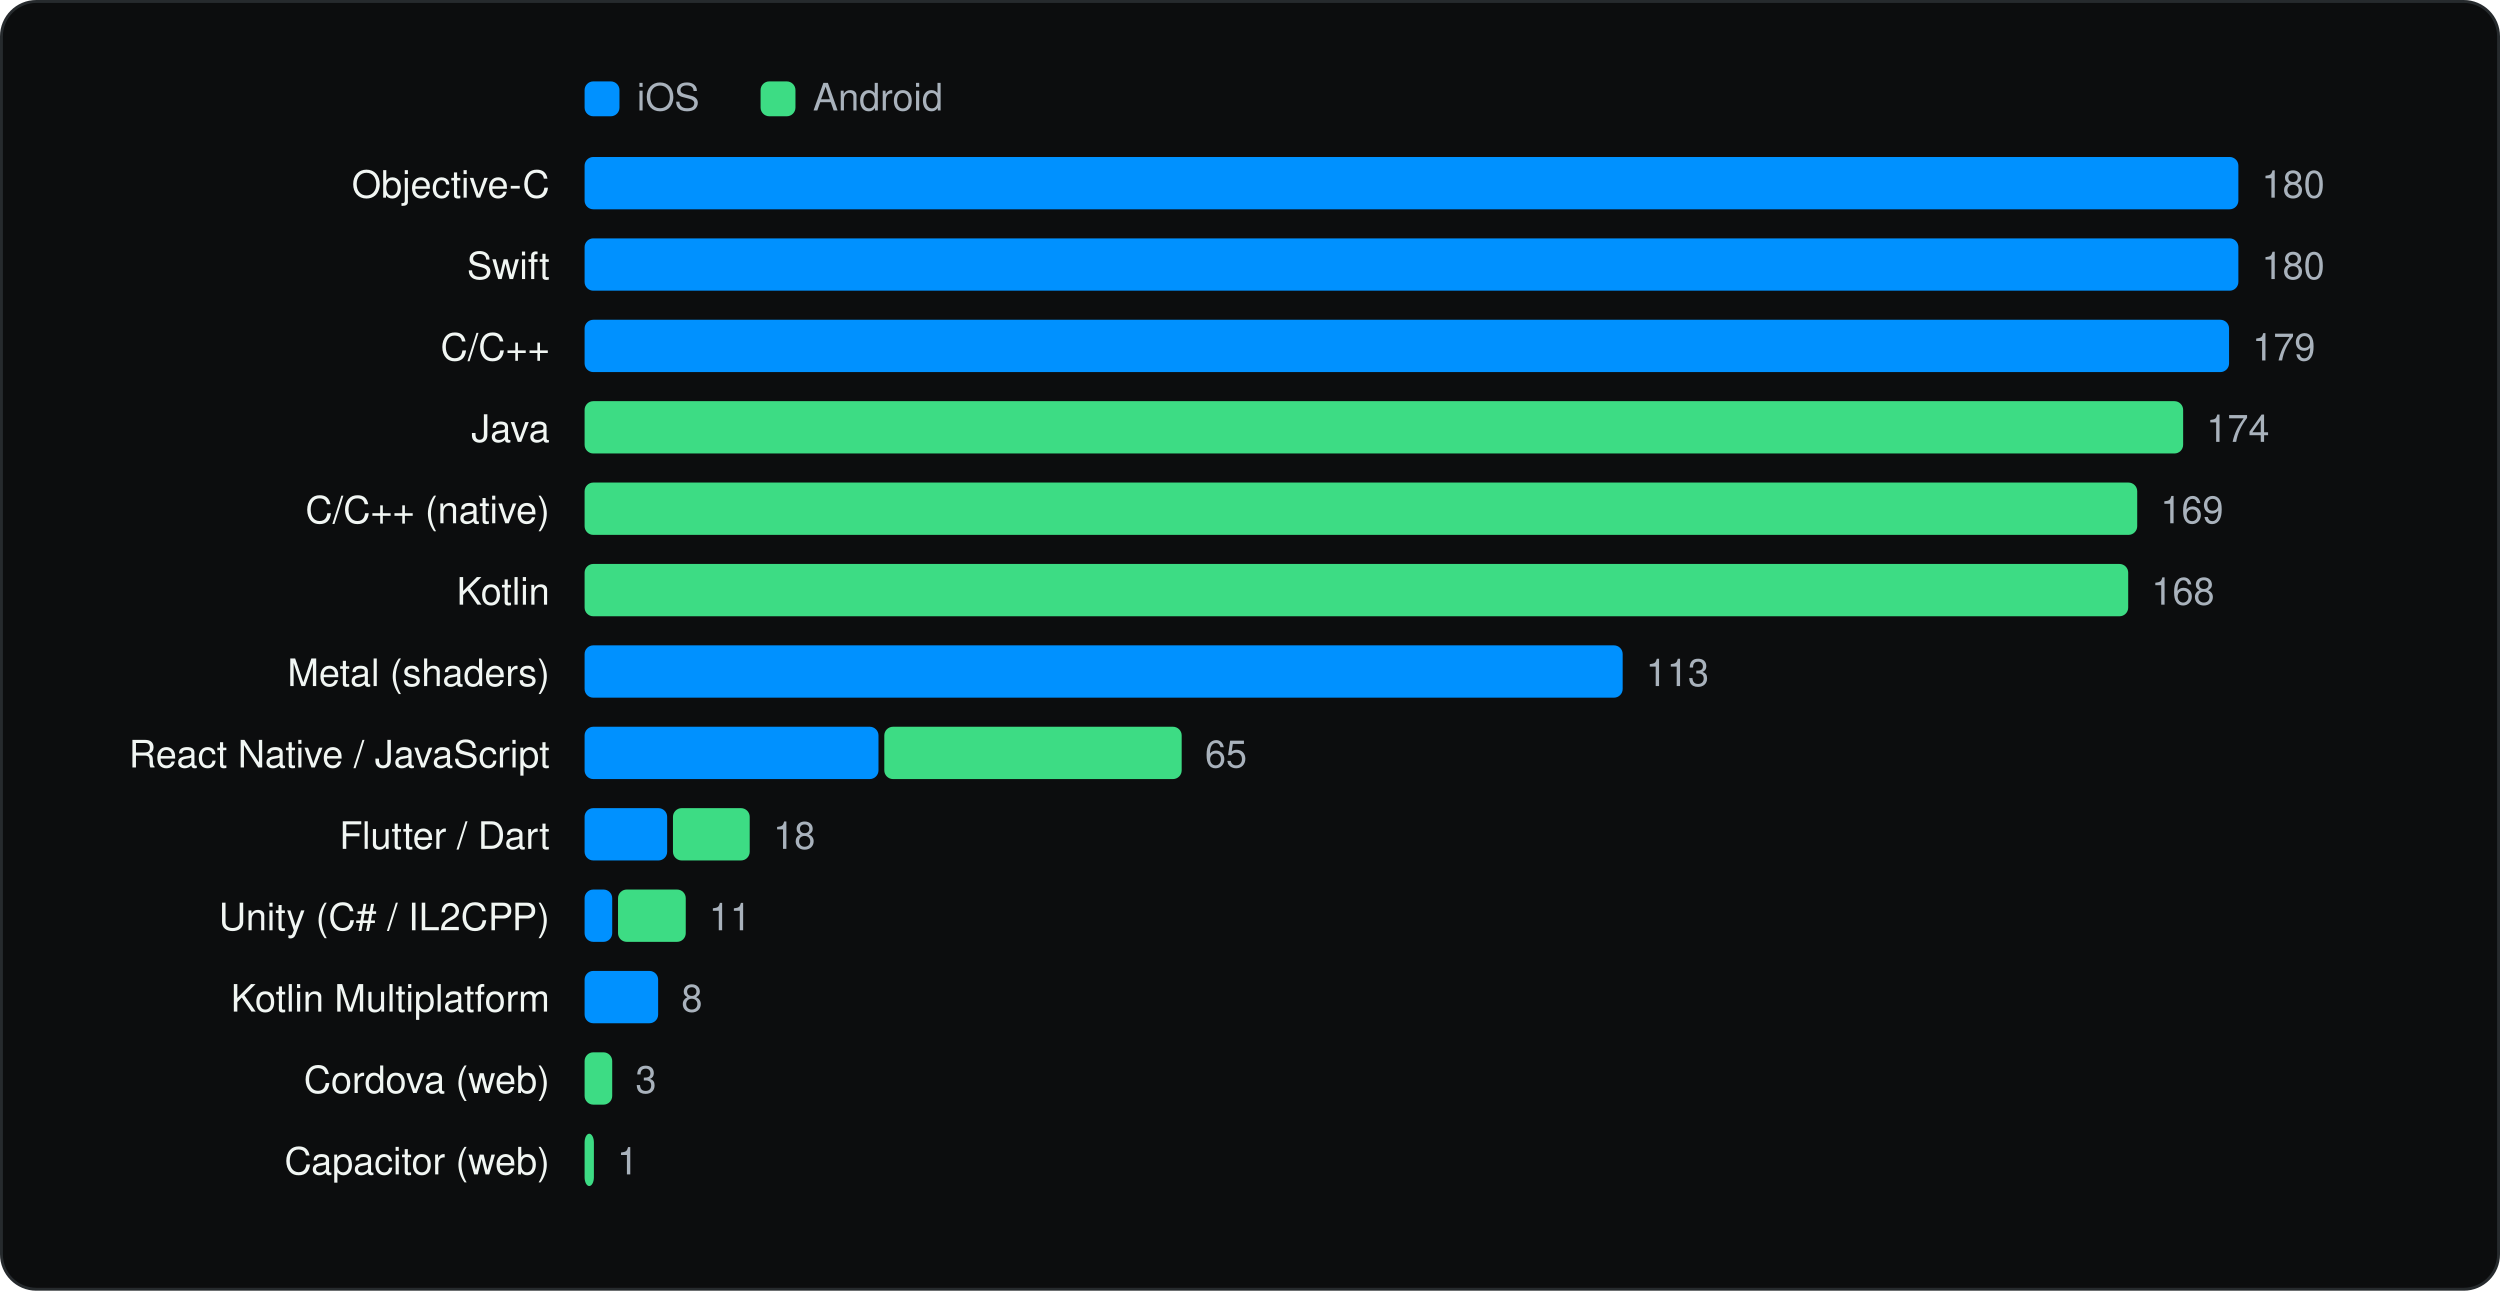
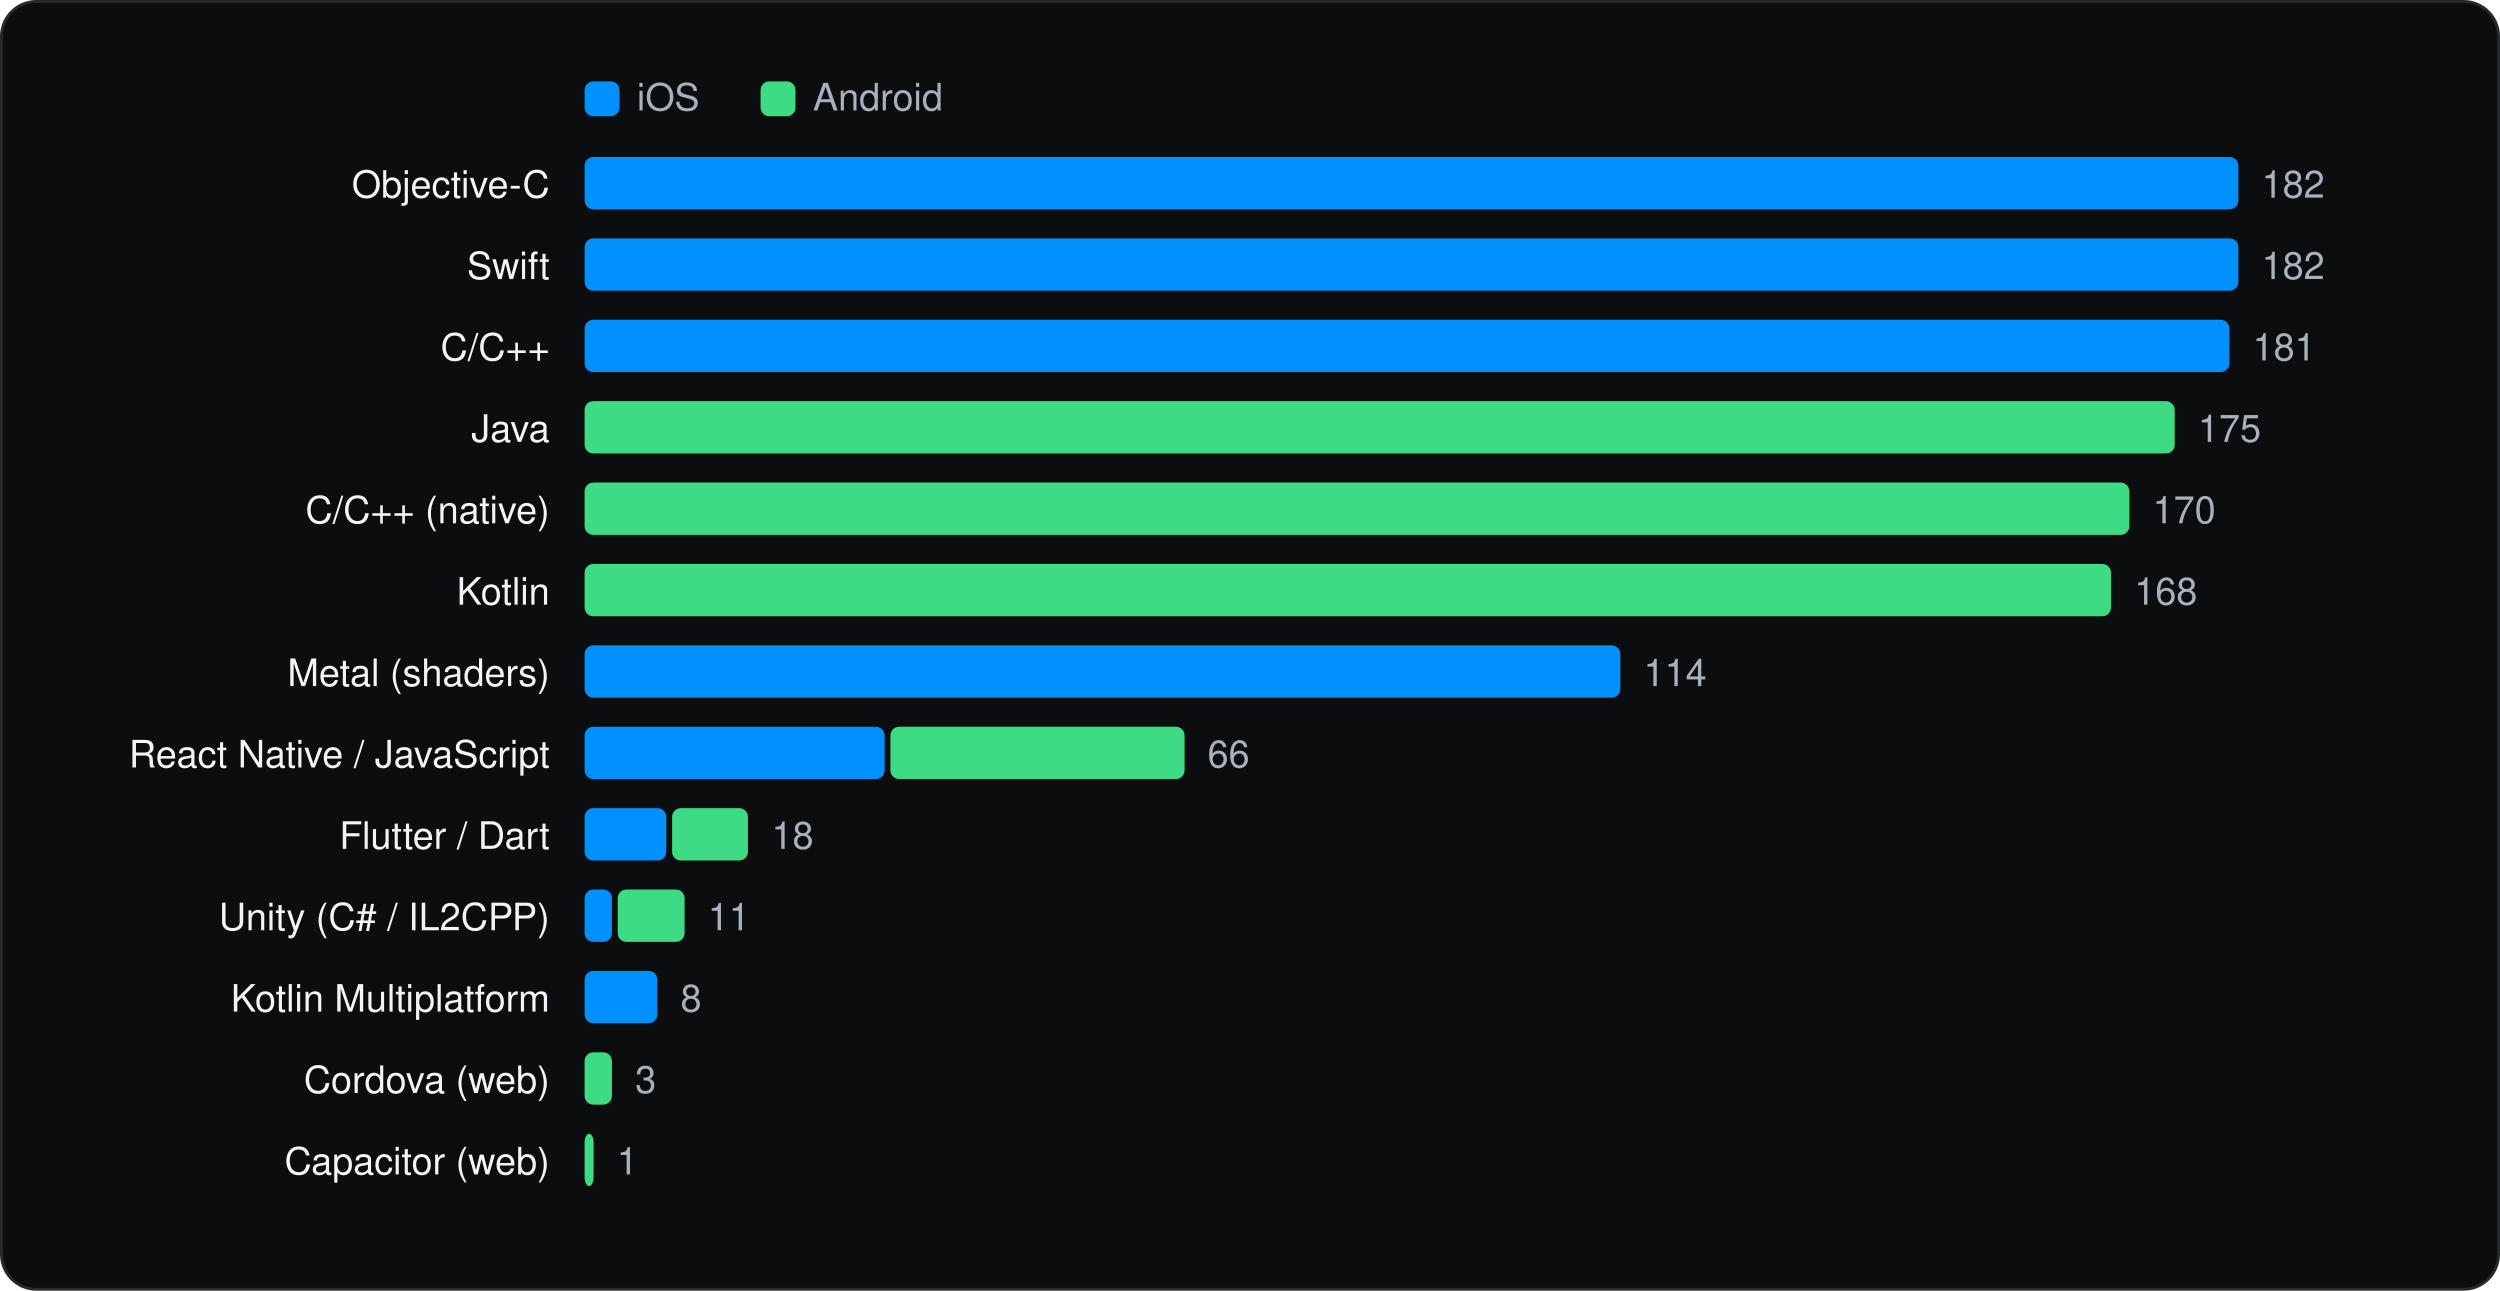
<svg xmlns="http://www.w3.org/2000/svg" viewBox="0 0 860 444" width="860" height="444" role="img" aria-label="Languages and runtimes" font-family="Geist, -apple-system, BlinkMacSystemFont, 'Segoe UI', Helvetica, Arial, sans-serif">
  <rect x="0.5" y="0.5" width="859" height="443" rx="12" fill="#0C0D0E" stroke="#262A2D" />
  <g transform="translate(20 20)">
    <rect x="181.1" y="8" width="12" height="12" rx="3" fill="#0091FF" />
    <text x="199.1" y="18" font-size="13" fill="#A9B2BC">iOS</text>
    <rect x="241.64" y="8" width="12" height="12" rx="3" fill="#3DDC84" />
    <text x="259.64" y="18" font-size="13" fill="#A9B2BC">Android</text>
    <text x="169.1" y="48" font-size="13" text-anchor="end" fill="#F1F6F3">Objective-C</text>
    <rect x="181.1" y="34" width="568.9" height="18" rx="3" fill="#0091FF" />
-     <text x="758.0" y="48" font-size="13" fill="#A9B2BC">180</text>
+     <text x="758.0" y="48" font-size="13" fill="#A9B2BC">182</text>
    <text x="169.1" y="76" font-size="13" text-anchor="end" fill="#F1F6F3">Swift</text>
    <rect x="181.1" y="62" width="568.9" height="18" rx="3" fill="#0091FF" />
-     <text x="758.0" y="76" font-size="13" fill="#A9B2BC">180</text>
+     <text x="758.0" y="76" font-size="13" fill="#A9B2BC">182</text>
    <text x="169.1" y="104" font-size="13" text-anchor="end" fill="#F1F6F3">C/C++</text>
-     <rect x="181.1" y="90" width="565.7" height="18" rx="3" fill="#0091FF" />
-     <text x="754.8" y="104" font-size="13" fill="#A9B2BC">179</text>
+     <rect x="181.1" y="90" width="565.8" height="18" rx="3" fill="#0091FF" />
+     <text x="754.9" y="104" font-size="13" fill="#A9B2BC">181</text>
    <text x="169.1" y="132" font-size="13" text-anchor="end" fill="#F1F6F3">Java</text>
-     <rect x="181.1" y="118" width="549.9" height="18" rx="3" fill="#3DDC84" />
-     <text x="739.0" y="132" font-size="13" fill="#A9B2BC">174</text>
+     <rect x="181.1" y="118" width="547.0" height="18" rx="3" fill="#3DDC84" />
+     <text x="736.1" y="132" font-size="13" fill="#A9B2BC">175</text>
    <text x="169.1" y="160" font-size="13" text-anchor="end" fill="#F1F6F3">C/C++ (native)</text>
-     <rect x="181.1" y="146" width="534.1" height="18" rx="3" fill="#3DDC84" />
-     <text x="723.2" y="160" font-size="13" fill="#A9B2BC">169</text>
+     <rect x="181.1" y="146" width="531.4" height="18" rx="3" fill="#3DDC84" />
+     <text x="720.5" y="160" font-size="13" fill="#A9B2BC">170</text>
    <text x="169.1" y="188" font-size="13" text-anchor="end" fill="#F1F6F3">Kotlin</text>
-     <rect x="181.1" y="174" width="531.0" height="18" rx="3" fill="#3DDC84" />
-     <text x="720.1" y="188" font-size="13" fill="#A9B2BC">168</text>
+     <rect x="181.1" y="174" width="525.1" height="18" rx="3" fill="#3DDC84" />
+     <text x="714.2" y="188" font-size="13" fill="#A9B2BC">168</text>
    <text x="169.1" y="216" font-size="13" text-anchor="end" fill="#F1F6F3">Metal (shaders)</text>
-     <rect x="181.1" y="202" width="357.1" height="18" rx="3" fill="#0091FF" />
-     <text x="546.2" y="216" font-size="13" fill="#A9B2BC">113</text>
+     <rect x="181.1" y="202" width="356.3" height="18" rx="3" fill="#0091FF" />
+     <text x="545.4" y="216" font-size="13" fill="#A9B2BC">114</text>
    <text x="169.1" y="244" font-size="13" text-anchor="end" fill="#F1F6F3">React Native / JavaScript</text>
-     <rect x="181.1" y="230" width="101.1" height="18" rx="3" fill="#0091FF" />
-     <rect x="284.2" y="230" width="102.3" height="18" rx="3" fill="#3DDC84" />
-     <text x="394.5" y="244" font-size="13" fill="#A9B2BC">65</text>
+     <rect x="181.1" y="230" width="103.2" height="18" rx="3" fill="#0091FF" />
+     <rect x="286.3" y="230" width="101.2" height="18" rx="3" fill="#3DDC84" />
+     <text x="395.4" y="244" font-size="13" fill="#A9B2BC">66</text>
    <text x="169.1" y="272" font-size="13" text-anchor="end" fill="#F1F6F3">Flutter / Dart</text>
-     <rect x="181.1" y="258" width="28.4" height="18" rx="3" fill="#0091FF" />
-     <rect x="211.5" y="258" width="26.4" height="18" rx="3" fill="#3DDC84" />
-     <text x="246.0" y="272" font-size="13" fill="#A9B2BC">18</text>
+     <rect x="181.1" y="258" width="28.1" height="18" rx="3" fill="#0091FF" />
+     <rect x="211.2" y="258" width="26.1" height="18" rx="3" fill="#3DDC84" />
+     <text x="245.4" y="272" font-size="13" fill="#A9B2BC">18</text>
    <text x="169.1" y="300" font-size="13" text-anchor="end" fill="#F1F6F3">Unity (C# / IL2CPP)</text>
-     <rect x="181.1" y="286" width="9.5" height="18" rx="3" fill="#0091FF" />
-     <rect x="192.6" y="286" width="23.3" height="18" rx="3" fill="#3DDC84" />
-     <text x="223.9" y="300" font-size="13" fill="#A9B2BC">11</text>
+     <rect x="181.1" y="286" width="9.4" height="18" rx="3" fill="#0091FF" />
+     <rect x="192.5" y="286" width="23.0" height="18" rx="3" fill="#3DDC84" />
+     <text x="223.5" y="300" font-size="13" fill="#A9B2BC">11</text>
    <text x="169.1" y="328" font-size="13" text-anchor="end" fill="#F1F6F3">Kotlin Multiplatform</text>
-     <rect x="181.1" y="314" width="25.3" height="18" rx="3" fill="#0091FF" />
-     <text x="214.4" y="328" font-size="13" fill="#A9B2BC">8</text>
+     <rect x="181.1" y="314" width="25.0" height="18" rx="3" fill="#0091FF" />
+     <text x="214.1" y="328" font-size="13" fill="#A9B2BC">8</text>
    <text x="169.1" y="356" font-size="13" text-anchor="end" fill="#F1F6F3">Cordova (web)</text>
-     <rect x="181.1" y="342" width="9.5" height="18" rx="3" fill="#3DDC84" />
-     <text x="198.6" y="356" font-size="13" fill="#A9B2BC">3</text>
+     <rect x="181.1" y="342" width="9.4" height="18" rx="3" fill="#3DDC84" />
+     <text x="198.5" y="356" font-size="13" fill="#A9B2BC">3</text>
    <text x="169.1" y="384" font-size="13" text-anchor="end" fill="#F1F6F3">Capacitor (web)</text>
-     <rect x="181.1" y="370" width="3.2" height="18" rx="3" fill="#3DDC84" />
-     <text x="192.3" y="384" font-size="13" fill="#A9B2BC">1</text>
+     <rect x="181.1" y="370" width="3.1" height="18" rx="3" fill="#3DDC84" />
+     <text x="192.2" y="384" font-size="13" fill="#A9B2BC">1</text>
  </g>
</svg>
